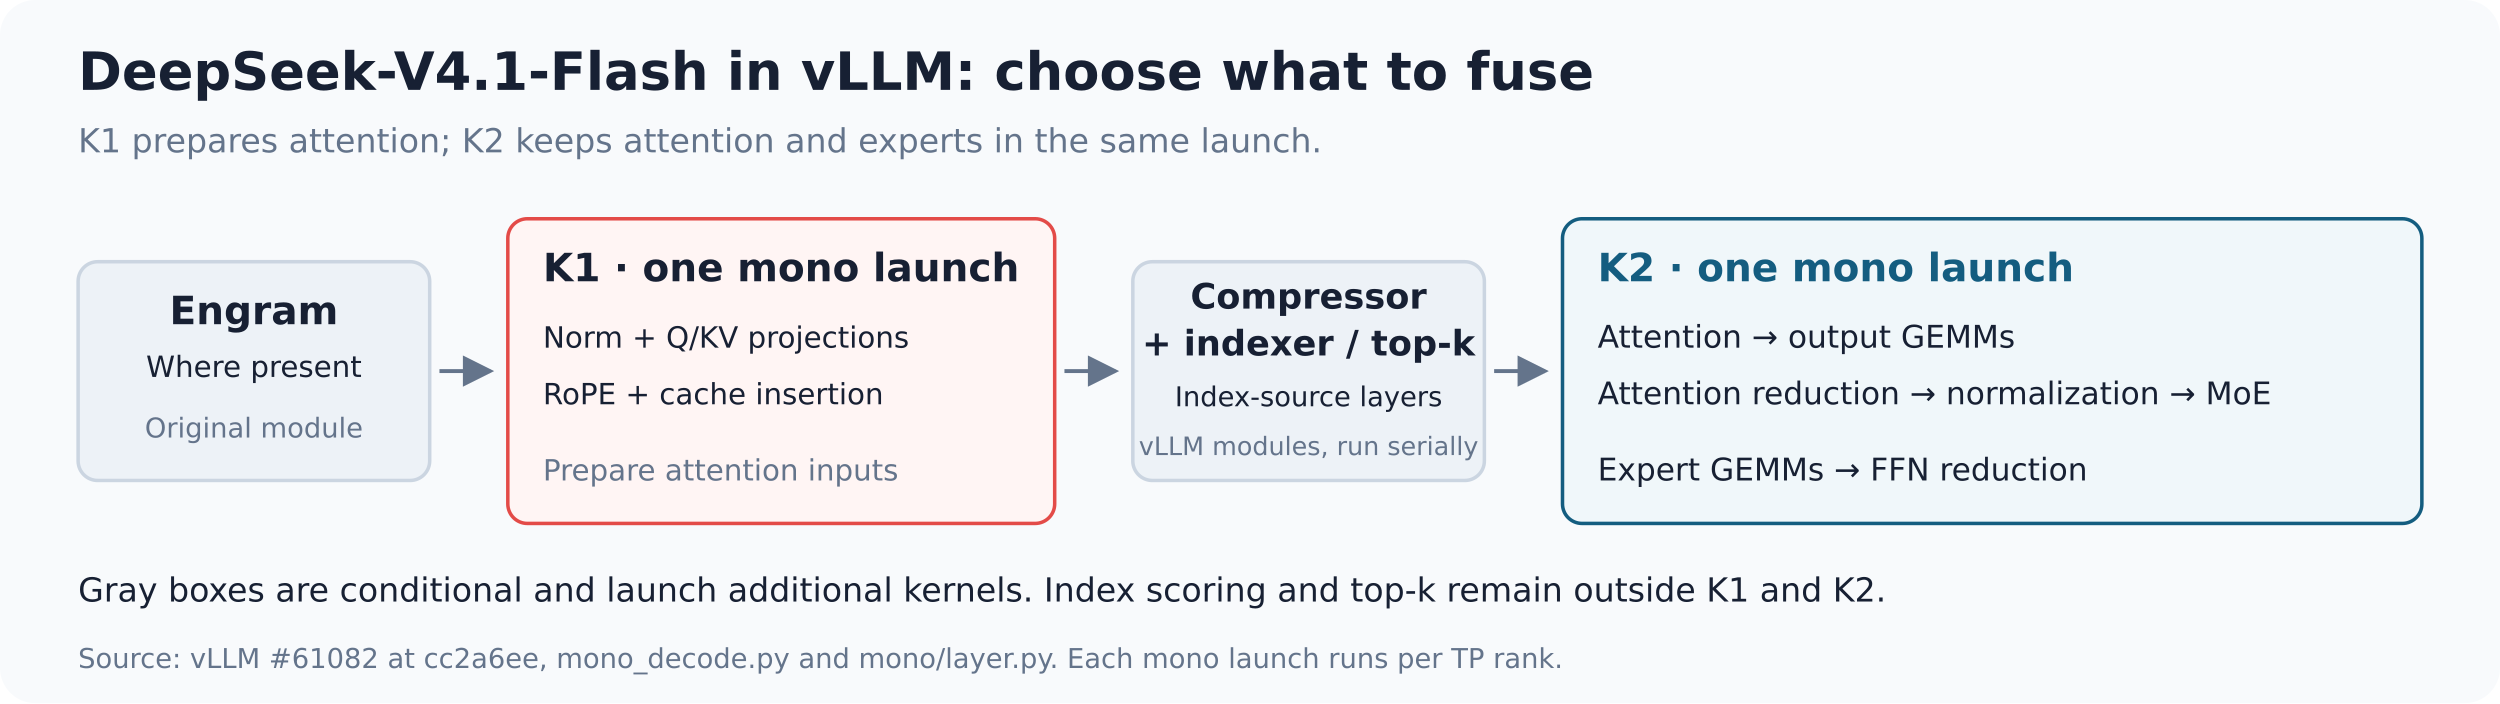
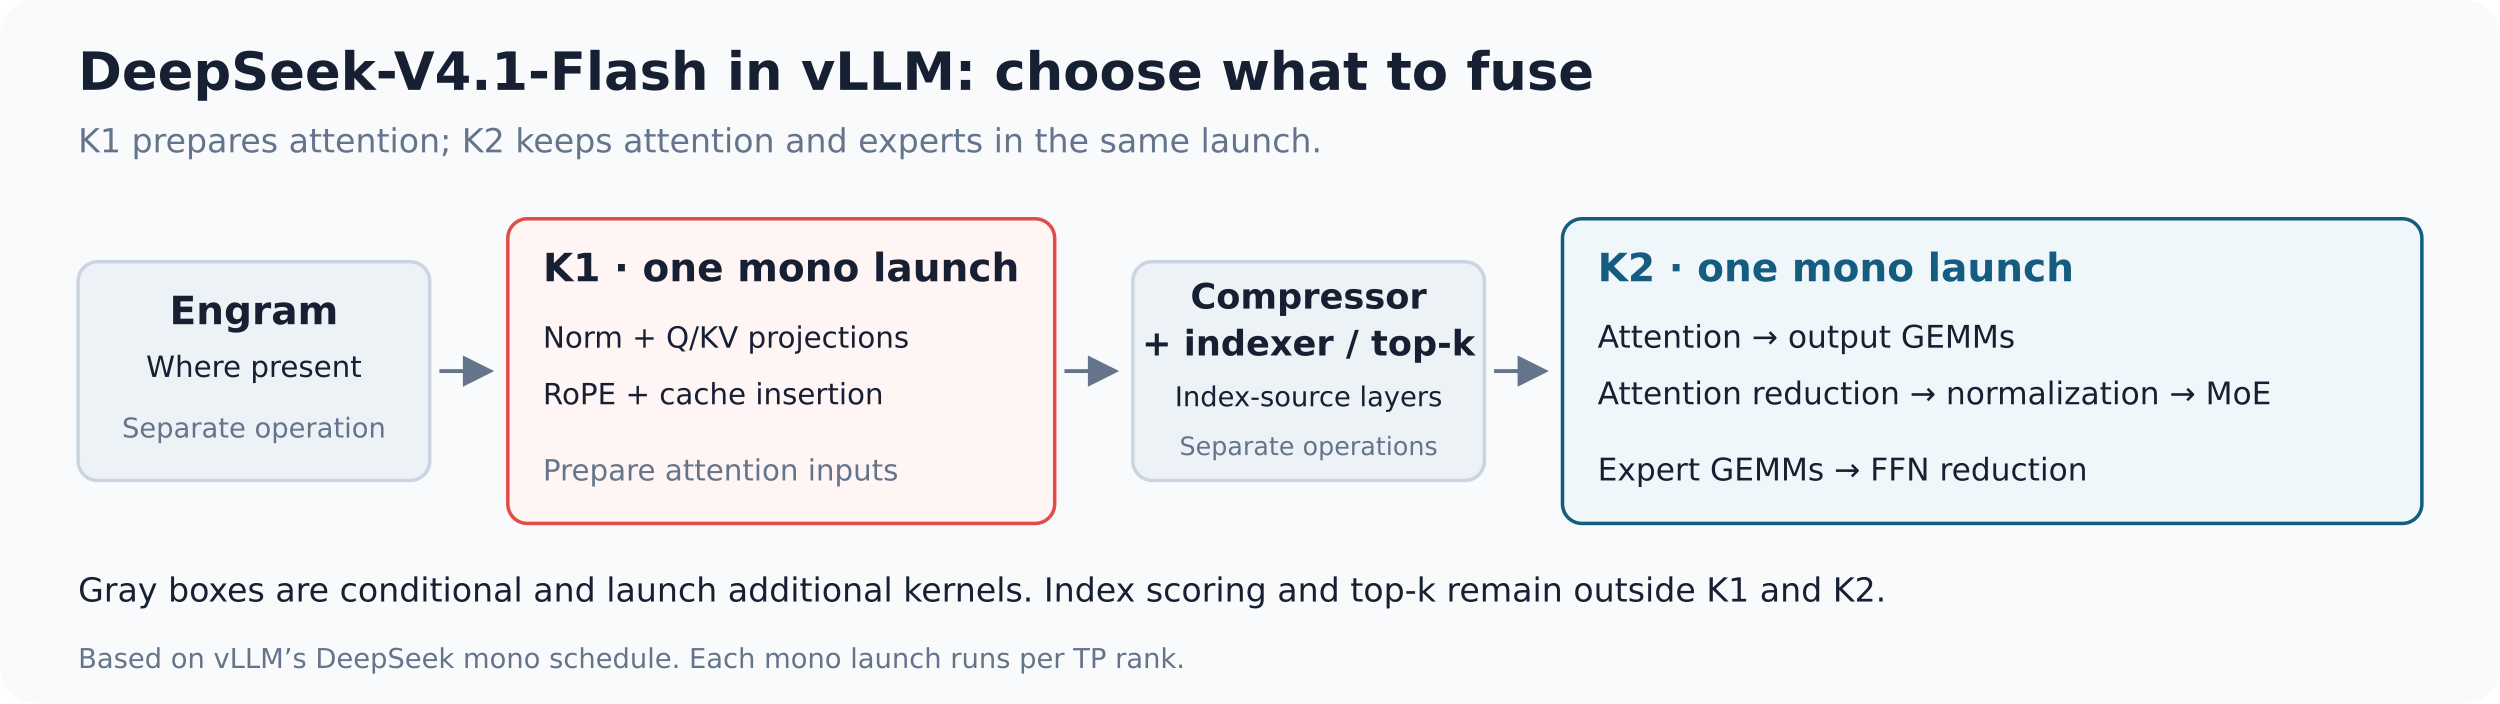
<svg xmlns="http://www.w3.org/2000/svg" width="1280" height="360" viewBox="0 0 1280 360" role="img" aria-labelledby="title desc">
  <defs>
    <marker id="arrow" markerWidth="8" markerHeight="8" refX="7" refY="4" orient="auto">
      <path d="M0 0 L8 4 L0 8" fill="#64748b" />
    </marker>
  </defs>
  <rect width="1280" height="360" rx="18" fill="#f8fafc" />
  <g font-family="DejaVu Sans,Arial,sans-serif" fill="#172033">
    <text x="40" y="46" font-size="27" font-weight="700" fill="#172033" text-anchor="start">DeepSeek-V4.1-Flash in vLLM: choose what to fuse</text>
    <text x="40" y="78" font-size="17" font-weight="400" fill="#64748b" text-anchor="start">K1 prepares attention; K2 keeps attention and experts in the same launch.</text>
    <rect x="40" y="134" width="180" height="112" rx="10" fill="#edf2f7" stroke="#cbd5e1" stroke-width="1.8" />
    <text x="130" y="166" font-size="20" font-weight="700" fill="#172033" text-anchor="middle">Engram</text>
    <text x="130" y="193" font-size="15" font-weight="400" fill="#172033" text-anchor="middle">Where present</text>
-     <text x="130" y="224" font-size="14" font-weight="400" fill="#64748b" text-anchor="middle">Original module</text>
+     <text x="130" y="224" font-size="14" font-weight="400" fill="#64748b" text-anchor="middle">Separate operation</text>
    <rect x="260" y="112" width="280" height="156" rx="10" fill="#fff5f4" stroke="#e34b48" stroke-width="1.8" />
    <text x="278" y="144" font-size="20" font-weight="700" fill="#172033" text-anchor="start">K1 · one mono launch</text>
    <text x="278" y="178" font-size="15" font-weight="400" fill="#172033" text-anchor="start">Norm + Q/KV projections</text>
    <text x="278" y="207" font-size="15" font-weight="400" fill="#172033" text-anchor="start">RoPE + cache insertion</text>
    <text x="278" y="246" font-size="15" font-weight="400" fill="#64748b" text-anchor="start">Prepare attention inputs</text>
    <rect x="580" y="134" width="180" height="112" rx="10" fill="#edf2f7" stroke="#cbd5e1" stroke-width="1.8" />
    <text x="670" y="158" font-size="18" font-weight="700" fill="#172033" text-anchor="middle">Compressor</text>
    <text x="670" y="182" font-size="18" font-weight="700" fill="#172033" text-anchor="middle">+ indexer / top-k</text>
    <text x="670" y="208" font-size="14" font-weight="400" fill="#172033" text-anchor="middle">Index-source layers</text>
-     <text x="670" y="233" font-size="13" font-weight="400" fill="#64748b" text-anchor="middle">vLLM modules, run serially</text>
+     <text x="670" y="233" font-size="13" font-weight="400" fill="#64748b" text-anchor="middle">Separate operations</text>
    <rect x="800" y="112" width="440" height="156" rx="10" fill="#f0f7fa" stroke="#145d80" stroke-width="1.8" />
    <text x="818" y="144" font-size="20" font-weight="700" fill="#145d80" text-anchor="start">K2 · one mono launch</text>
    <text x="818" y="178" font-size="16" font-weight="400" fill="#172033" text-anchor="start">Attention → output GEMMs</text>
    <text x="818" y="207" font-size="16" font-weight="400" fill="#172033" text-anchor="start">Attention reduction → normalization → MoE</text>
    <text x="818" y="246" font-size="16" font-weight="400" fill="#172033" text-anchor="start">Expert GEMMs → FFN reduction</text>
    <path d="M225 190 L251 190" fill="none" stroke="#64748b" stroke-width="2" marker-end="url(#arrow)" />
    <path d="M545 190 L571 190" fill="none" stroke="#64748b" stroke-width="2" marker-end="url(#arrow)" />
    <path d="M765 190 L791 190" fill="none" stroke="#64748b" stroke-width="2" marker-end="url(#arrow)" />
    <text x="40" y="308" font-size="17" font-weight="400" fill="#172033" text-anchor="start">Gray boxes are conditional and launch additional kernels. Index scoring and top-k remain outside K1 and K2.</text>
-     <text x="40" y="342" font-size="14" font-weight="400" fill="#64748b" text-anchor="start">Source: vLLM #61082 at cc2a6ee, mono_decode.py and mono/layer.py. Each mono launch runs per TP rank.</text>
+     <text x="40" y="342" font-size="14" font-weight="400" fill="#64748b" text-anchor="start">Based on vLLM’s DeepSeek mono schedule. Each mono launch runs per TP rank.</text>
  </g>
</svg>
